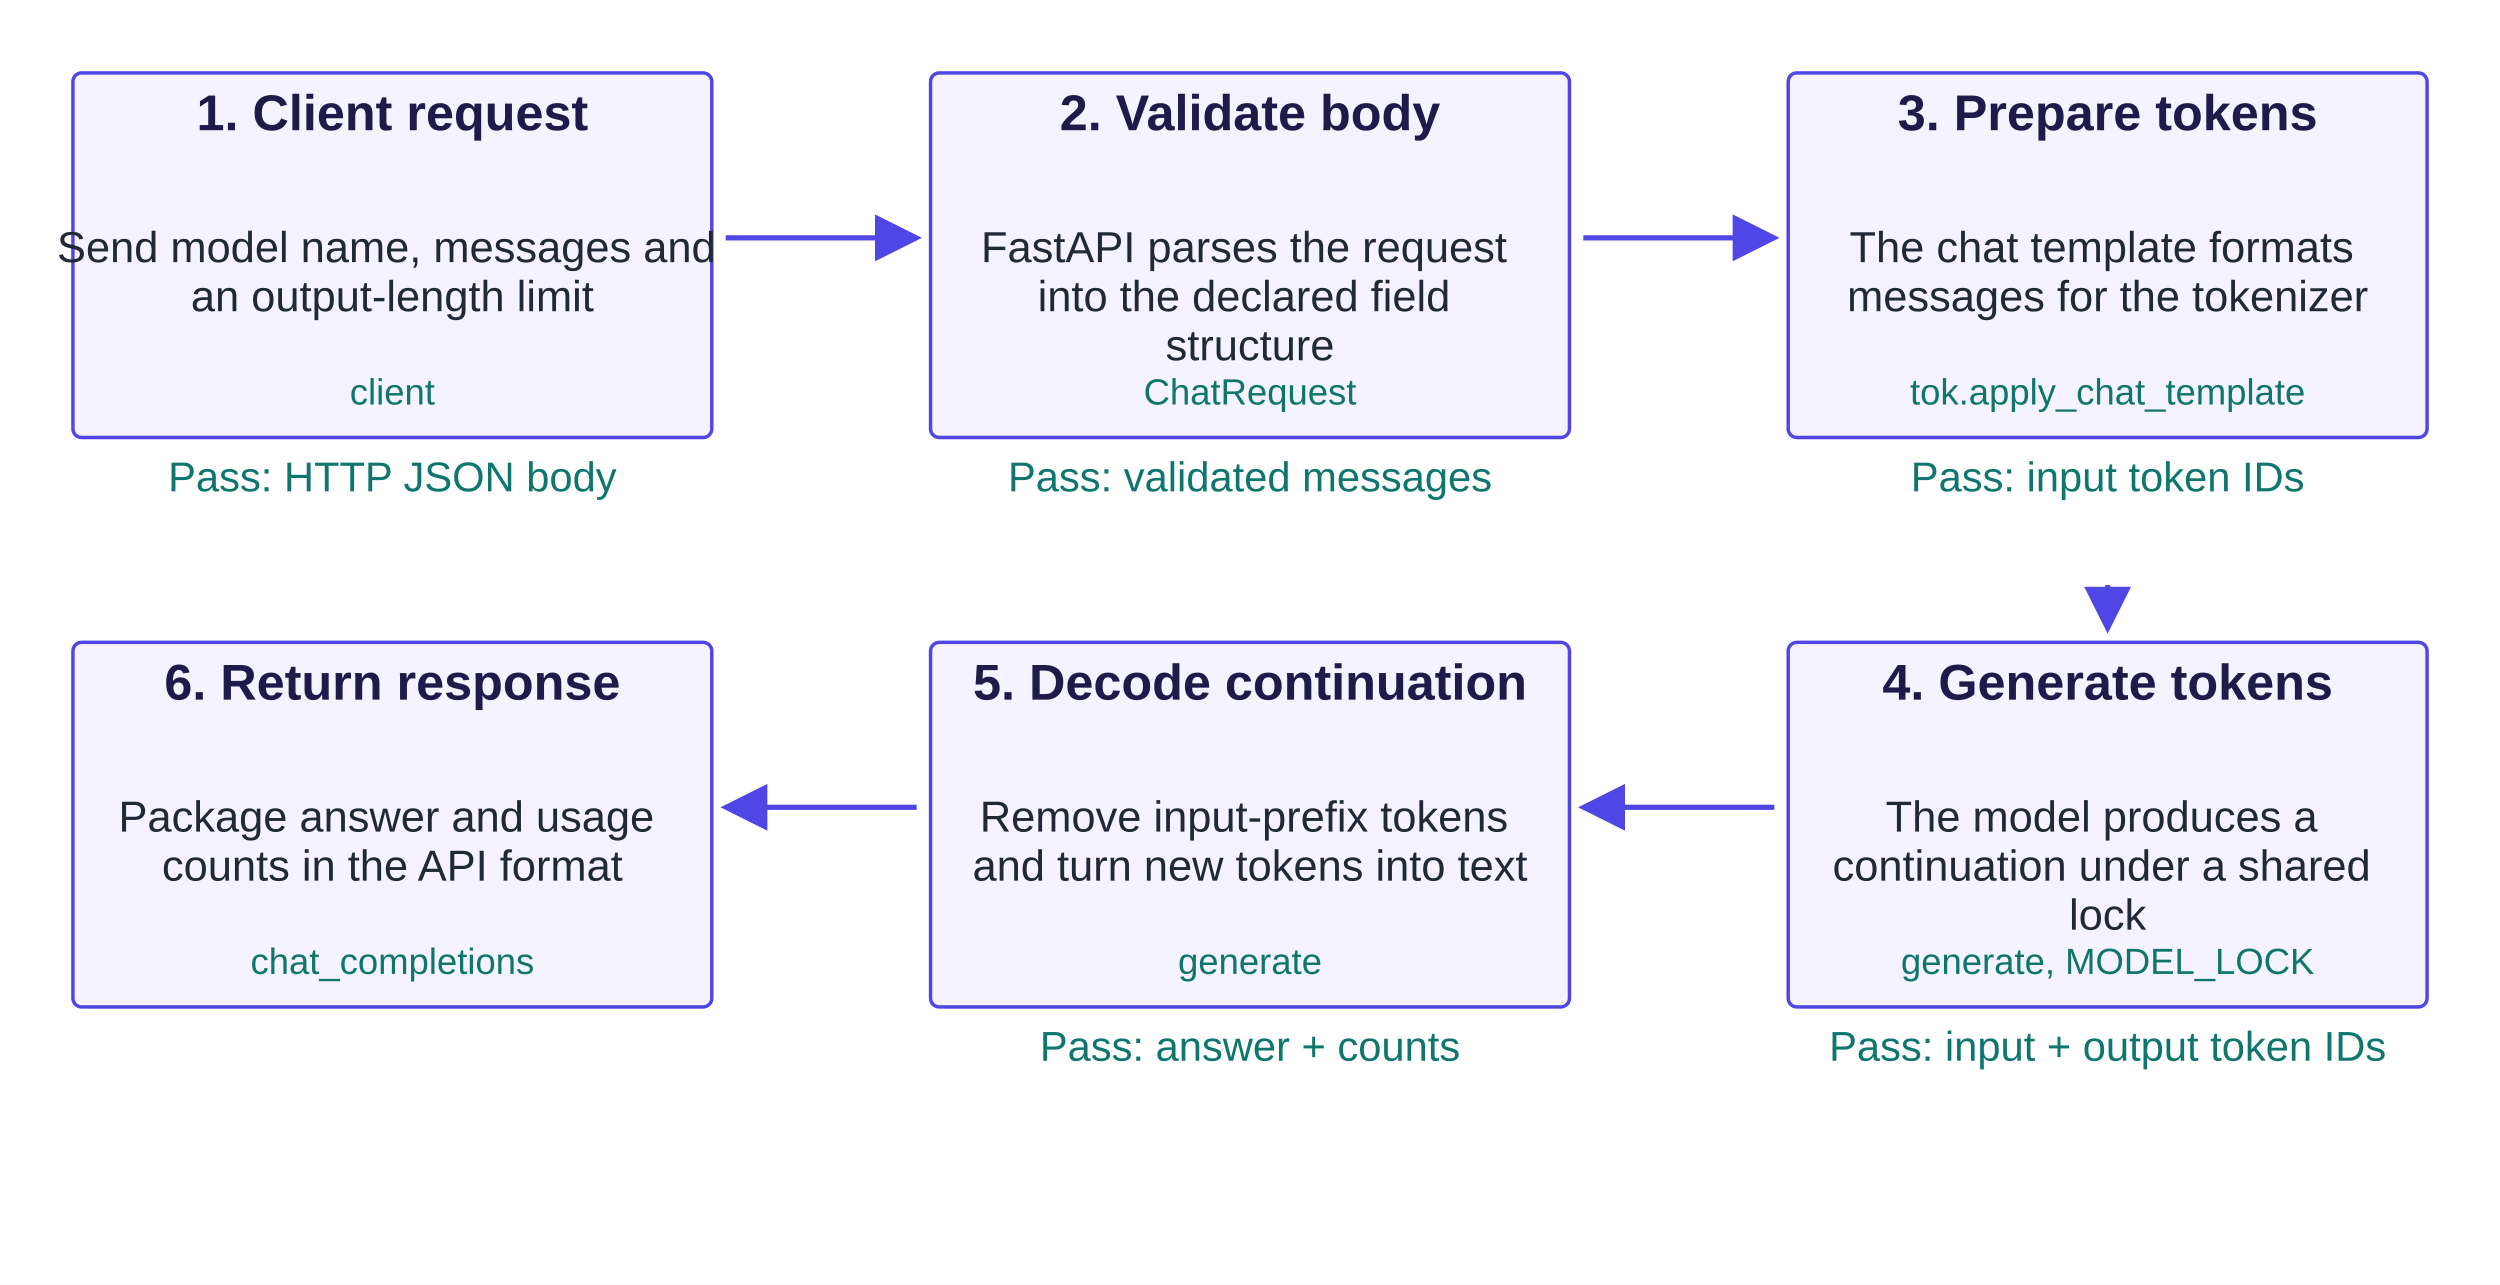
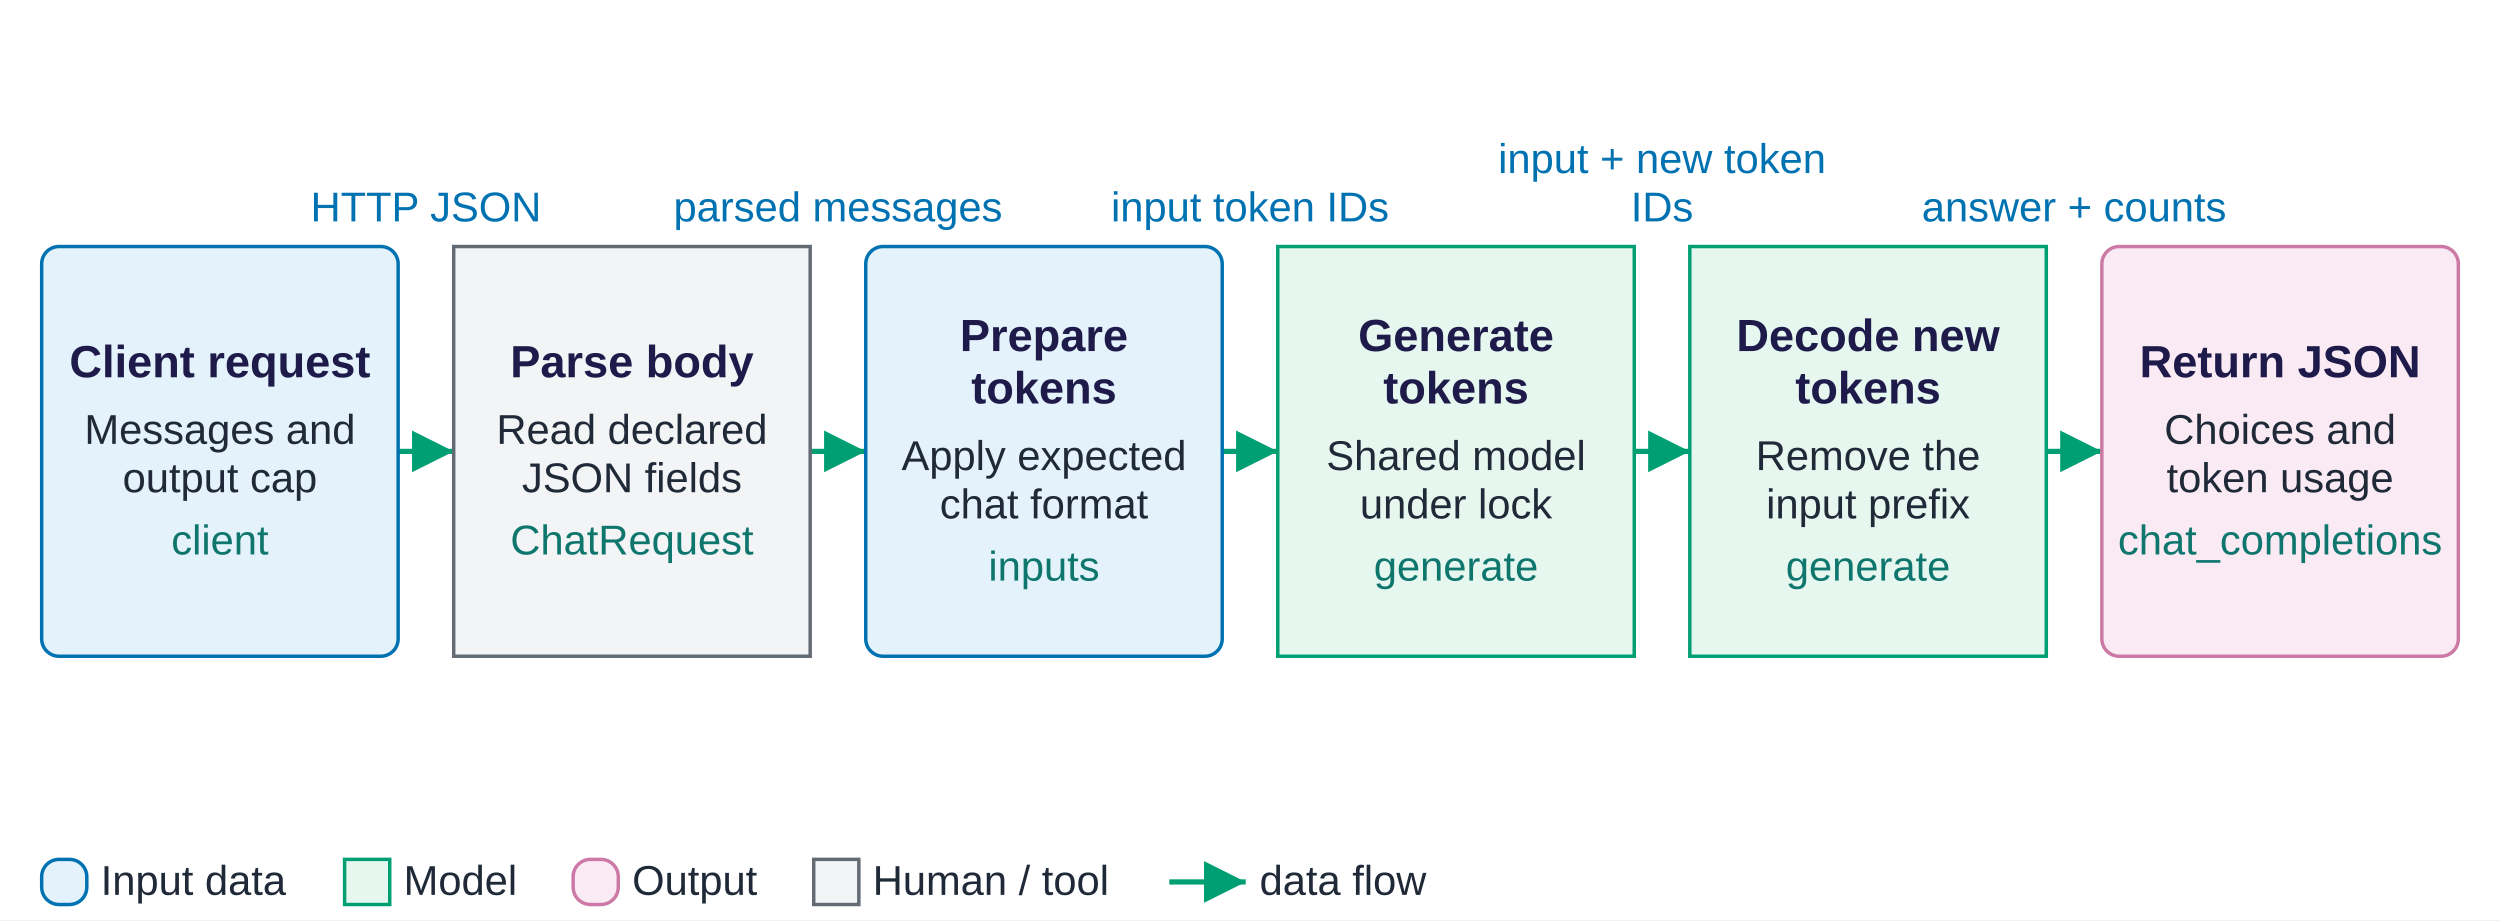
- <svg xmlns="http://www.w3.org/2000/svg" width="1440" height="740">
+ <svg xmlns="http://www.w3.org/2000/svg" width="1440" height="530" role="img">
  <rect width="100%" height="100%" fill="white" />
  <defs>
-     <marker id="arrow" markerWidth="9" markerHeight="9" refX="8" refY="4.5" orient="auto">
-       <path d="M0,0 L9,4.5 L0,9" fill="#4F46E5" />
+     <marker id="arrow009E73" markerWidth="8" markerHeight="8" refX="8" refY="4" orient="auto">
+       <path d="M0,0 L8,4 L0,8" fill="#009E73" />
    </marker>
  </defs>
-   <line x1="418" y1="137" x2="528" y2="137" stroke="#4F46E5" stroke-width="3" marker-end="url(#arrow)" />
-   <line x1="912" y1="137" x2="1022" y2="137" stroke="#4F46E5" stroke-width="3" marker-end="url(#arrow)" />
-   <line x1="1214" y1="337" x2="1214" y2="362" stroke="#4F46E5" stroke-width="3" marker-end="url(#arrow)" />
-   <line x1="1022" y1="465" x2="912" y2="465" stroke="#4F46E5" stroke-width="3" marker-end="url(#arrow)" />
-   <line x1="528" y1="465" x2="418" y2="465" stroke="#4F46E5" stroke-width="3" marker-end="url(#arrow)" />
-   <rect x="42" y="42" width="368" height="210" rx="5" fill="#F5F3FF" stroke="#4F46E5" stroke-width="2" />
-   <text font-family="Calibri,Arial,sans-serif" font-size="29" fill="#1E1B4B" font-weight="700" text-anchor="middle">
-     <tspan x="226" y="75">1. Client request</tspan>
+   <polyline points="229.333,260 261.333,260" fill="none" stroke="#009E73" stroke-width="3" marker-end="url(#arrow009E73)" />
+   <text font-family="Arial,sans-serif" font-size="24" fill="#0072B2" font-weight="400" text-anchor="middle">
+     <tspan x="245.333" y="127.52">HTTP JSON</tspan>
  </text>
-   <text font-family="Calibri,Arial,sans-serif" font-size="25" fill="#1F2937" font-weight="400" text-anchor="middle">
-     <tspan x="226" y="151">Send model name, messages and</tspan>
-     <tspan x="226" y="179.25">an output-length limit</tspan>
+   <polyline points="466.667,260 498.667,260" fill="none" stroke="#009E73" stroke-width="3" marker-end="url(#arrow009E73)" />
+   <text font-family="Arial,sans-serif" font-size="24" fill="#0072B2" font-weight="400" text-anchor="middle">
+     <tspan x="482.667" y="127.52">parsed messages</tspan>
  </text>
-   <text font-family="Calibri,Arial,sans-serif" font-size="21" fill="#0F766E" font-weight="400" text-anchor="middle">
-     <tspan x="226" y="233">client</tspan>
+   <polyline points="704,260 736,260" fill="none" stroke="#009E73" stroke-width="3" marker-end="url(#arrow009E73)" />
+   <text font-family="Arial,sans-serif" font-size="24" fill="#0072B2" font-weight="400" text-anchor="middle">
+     <tspan x="720" y="127.52">input token IDs</tspan>
  </text>
-   <text font-family="Calibri,Arial,sans-serif" font-size="24" fill="#0F766E" font-weight="400" text-anchor="middle">
-     <tspan x="226" y="283">Pass: HTTP JSON body</tspan>
+   <polyline points="941.333,260 973.333,260" fill="none" stroke="#009E73" stroke-width="3" marker-end="url(#arrow009E73)" />
+   <text font-family="Arial,sans-serif" font-size="24" fill="#0072B2" font-weight="400" text-anchor="middle">
+     <tspan x="957.333" y="99.68">input + new token</tspan>
  </text>
-   <rect x="536" y="42" width="368" height="210" rx="5" fill="#F5F3FF" stroke="#4F46E5" stroke-width="2" />
-   <text font-family="Calibri,Arial,sans-serif" font-size="29" fill="#1E1B4B" font-weight="700" text-anchor="middle">
-     <tspan x="720" y="75">2. Validate body</tspan>
+   <text font-family="Arial,sans-serif" font-size="24" fill="#0072B2" font-weight="400" text-anchor="middle">
+     <tspan x="957.333" y="127.52">IDs</tspan>
  </text>
-   <text font-family="Calibri,Arial,sans-serif" font-size="25" fill="#1F2937" font-weight="400" text-anchor="middle">
-     <tspan x="720" y="151">FastAPI parses the request</tspan>
-     <tspan x="720" y="179.25">into the declared field</tspan>
-     <tspan x="720" y="207.5">structure</tspan>
+   <polyline points="1178.667,260 1210.667,260" fill="none" stroke="#009E73" stroke-width="3" marker-end="url(#arrow009E73)" />
+   <text font-family="Arial,sans-serif" font-size="24" fill="#0072B2" font-weight="400" text-anchor="middle">
+     <tspan x="1194.667" y="127.52">answer + counts</tspan>
  </text>
-   <text font-family="Calibri,Arial,sans-serif" font-size="21" fill="#0F766E" font-weight="400" text-anchor="middle">
-     <tspan x="720" y="233">ChatRequest</tspan>
+   <rect x="24" y="142" width="205.333" height="236" rx="10" fill="#E4F2FB" stroke="#0072B2" stroke-width="2" />
+   <text font-family="Arial,sans-serif" font-size="26" fill="#1E1B4B" font-weight="700" text-anchor="middle">
+     <tspan x="126.667" y="217.3">Client request</tspan>
  </text>
-   <text font-family="Calibri,Arial,sans-serif" font-size="24" fill="#0F766E" font-weight="400" text-anchor="middle">
-     <tspan x="720" y="283">Pass: validated messages</tspan>
+   <text font-family="Arial,sans-serif" font-size="24" fill="#1F2937" font-weight="400" text-anchor="middle">
+     <tspan x="126.667" y="255.68">Messages and</tspan>
  </text>
-   <rect x="1030" y="42" width="368" height="210" rx="5" fill="#F5F3FF" stroke="#4F46E5" stroke-width="2" />
-   <text font-family="Calibri,Arial,sans-serif" font-size="29" fill="#1E1B4B" font-weight="700" text-anchor="middle">
-     <tspan x="1214" y="75">3. Prepare tokens</tspan>
+   <text font-family="Arial,sans-serif" font-size="24" fill="#1F2937" font-weight="400" text-anchor="middle">
+     <tspan x="126.667" y="283.52">output cap</tspan>
  </text>
-   <text font-family="Calibri,Arial,sans-serif" font-size="25" fill="#1F2937" font-weight="400" text-anchor="middle">
-     <tspan x="1214" y="151">The chat template formats</tspan>
-     <tspan x="1214" y="179.25">messages for the tokenizer</tspan>
+   <text font-family="Arial,sans-serif" font-size="24" fill="#0F766E" font-weight="400" text-anchor="middle">
+     <tspan x="126.667" y="319.36">client</tspan>
  </text>
-   <text font-family="Calibri,Arial,sans-serif" font-size="21" fill="#0F766E" font-weight="400" text-anchor="middle">
-     <tspan x="1214" y="233">tok.apply_chat_template</tspan>
+   <rect x="261.333" y="142" width="205.333" height="236" rx="0" fill="#F2F4F5" stroke="#626B73" stroke-width="2" />
+   <text font-family="Arial,sans-serif" font-size="26" fill="#1E1B4B" font-weight="700" text-anchor="middle">
+     <tspan x="364" y="217.3">Parse body</tspan>
  </text>
-   <text font-family="Calibri,Arial,sans-serif" font-size="24" fill="#0F766E" font-weight="400" text-anchor="middle">
-     <tspan x="1214" y="283">Pass: input token IDs</tspan>
+   <text font-family="Arial,sans-serif" font-size="24" fill="#1F2937" font-weight="400" text-anchor="middle">
+     <tspan x="364" y="255.68">Read declared</tspan>
  </text>
-   <rect x="1030" y="370" width="368" height="210" rx="5" fill="#F5F3FF" stroke="#4F46E5" stroke-width="2" />
-   <text font-family="Calibri,Arial,sans-serif" font-size="29" fill="#1E1B4B" font-weight="700" text-anchor="middle">
-     <tspan x="1214" y="403">4. Generate tokens</tspan>
+   <text font-family="Arial,sans-serif" font-size="24" fill="#1F2937" font-weight="400" text-anchor="middle">
+     <tspan x="364" y="283.52">JSON fields</tspan>
  </text>
-   <text font-family="Calibri,Arial,sans-serif" font-size="25" fill="#1F2937" font-weight="400" text-anchor="middle">
-     <tspan x="1214" y="479">The model produces a</tspan>
-     <tspan x="1214" y="507.25">continuation under a shared</tspan>
-     <tspan x="1214" y="535.5">lock</tspan>
+   <text font-family="Arial,sans-serif" font-size="24" fill="#0F766E" font-weight="400" text-anchor="middle">
+     <tspan x="364" y="319.36">ChatRequest</tspan>
  </text>
-   <text font-family="Calibri,Arial,sans-serif" font-size="21" fill="#0F766E" font-weight="400" text-anchor="middle">
-     <tspan x="1214" y="561">generate, MODEL_LOCK</tspan>
+   <rect x="498.667" y="142" width="205.333" height="236" rx="10" fill="#E4F2FB" stroke="#0072B2" stroke-width="2" />
+   <text font-family="Arial,sans-serif" font-size="26" fill="#1E1B4B" font-weight="700" text-anchor="middle">
+     <tspan x="601.333" y="202.22">Prepare</tspan>
  </text>
-   <text font-family="Calibri,Arial,sans-serif" font-size="24" fill="#0F766E" font-weight="400" text-anchor="middle">
-     <tspan x="1214" y="611">Pass: input + output token IDs</tspan>
+   <text font-family="Arial,sans-serif" font-size="26" fill="#1E1B4B" font-weight="700" text-anchor="middle">
+     <tspan x="601.333" y="232.38">tokens</tspan>
  </text>
-   <rect x="536" y="370" width="368" height="210" rx="5" fill="#F5F3FF" stroke="#4F46E5" stroke-width="2" />
-   <text font-family="Calibri,Arial,sans-serif" font-size="29" fill="#1E1B4B" font-weight="700" text-anchor="middle">
-     <tspan x="720" y="403">5. Decode continuation</tspan>
+   <text font-family="Arial,sans-serif" font-size="24" fill="#1F2937" font-weight="400" text-anchor="middle">
+     <tspan x="601.333" y="270.76">Apply expected</tspan>
  </text>
-   <text font-family="Calibri,Arial,sans-serif" font-size="25" fill="#1F2937" font-weight="400" text-anchor="middle">
-     <tspan x="720" y="479">Remove input-prefix tokens</tspan>
-     <tspan x="720" y="507.25">and turn new tokens into text</tspan>
+   <text font-family="Arial,sans-serif" font-size="24" fill="#1F2937" font-weight="400" text-anchor="middle">
+     <tspan x="601.333" y="298.6">chat format</tspan>
  </text>
-   <text font-family="Calibri,Arial,sans-serif" font-size="21" fill="#0F766E" font-weight="400" text-anchor="middle">
-     <tspan x="720" y="561">generate</tspan>
+   <text font-family="Arial,sans-serif" font-size="24" fill="#0F766E" font-weight="400" text-anchor="middle">
+     <tspan x="601.333" y="334.44">inputs</tspan>
  </text>
-   <text font-family="Calibri,Arial,sans-serif" font-size="24" fill="#0F766E" font-weight="400" text-anchor="middle">
-     <tspan x="720" y="611">Pass: answer + counts</tspan>
+   <rect x="736" y="142" width="205.333" height="236" rx="0" fill="#E5F7EF" stroke="#009E73" stroke-width="2" />
+   <text font-family="Arial,sans-serif" font-size="26" fill="#1E1B4B" font-weight="700" text-anchor="middle">
+     <tspan x="838.667" y="202.22">Generate</tspan>
  </text>
-   <rect x="42" y="370" width="368" height="210" rx="5" fill="#F5F3FF" stroke="#4F46E5" stroke-width="2" />
-   <text font-family="Calibri,Arial,sans-serif" font-size="29" fill="#1E1B4B" font-weight="700" text-anchor="middle">
-     <tspan x="226" y="403">6. Return response</tspan>
+   <text font-family="Arial,sans-serif" font-size="26" fill="#1E1B4B" font-weight="700" text-anchor="middle">
+     <tspan x="838.667" y="232.38">tokens</tspan>
  </text>
-   <text font-family="Calibri,Arial,sans-serif" font-size="25" fill="#1F2937" font-weight="400" text-anchor="middle">
-     <tspan x="226" y="479">Package answer and usage</tspan>
-     <tspan x="226" y="507.25">counts in the API format</tspan>
+   <text font-family="Arial,sans-serif" font-size="24" fill="#1F2937" font-weight="400" text-anchor="middle">
+     <tspan x="838.667" y="270.76">Shared model</tspan>
  </text>
-   <text font-family="Calibri,Arial,sans-serif" font-size="21" fill="#0F766E" font-weight="400" text-anchor="middle">
-     <tspan x="226" y="561">chat_completions</tspan>
+   <text font-family="Arial,sans-serif" font-size="24" fill="#1F2937" font-weight="400" text-anchor="middle">
+     <tspan x="838.667" y="298.6">under lock</tspan>
+   </text>
+   <text font-family="Arial,sans-serif" font-size="24" fill="#0F766E" font-weight="400" text-anchor="middle">
+     <tspan x="838.667" y="334.44">generate</tspan>
+   </text>
+   <rect x="973.333" y="142" width="205.333" height="236" rx="0" fill="#E5F7EF" stroke="#009E73" stroke-width="2" />
+   <text font-family="Arial,sans-serif" font-size="26" fill="#1E1B4B" font-weight="700" text-anchor="middle">
+     <tspan x="1076" y="202.22">Decode new</tspan>
+   </text>
+   <text font-family="Arial,sans-serif" font-size="26" fill="#1E1B4B" font-weight="700" text-anchor="middle">
+     <tspan x="1076" y="232.38">tokens</tspan>
+   </text>
+   <text font-family="Arial,sans-serif" font-size="24" fill="#1F2937" font-weight="400" text-anchor="middle">
+     <tspan x="1076" y="270.76">Remove the</tspan>
+   </text>
+   <text font-family="Arial,sans-serif" font-size="24" fill="#1F2937" font-weight="400" text-anchor="middle">
+     <tspan x="1076" y="298.6">input prefix</tspan>
+   </text>
+   <text font-family="Arial,sans-serif" font-size="24" fill="#0F766E" font-weight="400" text-anchor="middle">
+     <tspan x="1076" y="334.44">generate</tspan>
+   </text>
+   <rect x="1210.667" y="142" width="205.333" height="236" rx="10" fill="#F9EAF4" stroke="#CC79A7" stroke-width="2" />
+   <text font-family="Arial,sans-serif" font-size="26" fill="#1E1B4B" font-weight="700" text-anchor="middle">
+     <tspan x="1313.333" y="217.3">Return JSON</tspan>
+   </text>
+   <text font-family="Arial,sans-serif" font-size="24" fill="#1F2937" font-weight="400" text-anchor="middle">
+     <tspan x="1313.333" y="255.68">Choices and</tspan>
+   </text>
+   <text font-family="Arial,sans-serif" font-size="24" fill="#1F2937" font-weight="400" text-anchor="middle">
+     <tspan x="1313.333" y="283.52">token usage</tspan>
+   </text>
+   <text font-family="Arial,sans-serif" font-size="24" fill="#0F766E" font-weight="400" text-anchor="middle">
+     <tspan x="1313.333" y="319.36">chat_completions</tspan>
+   </text>
+   <rect x="24" y="495" width="26" height="26" rx="10" fill="#E4F2FB" stroke="#0072B2" stroke-width="2" />
+   <text font-family="Arial,sans-serif" font-size="24" fill="#1F2937" font-weight="400" text-anchor="start">
+     <tspan x="58" y="515.44">Input data</tspan>
+   </text>
+   <rect x="198.488" y="495" width="26" height="26" rx="0" fill="#E5F7EF" stroke="#009E73" stroke-width="2" />
+   <text font-family="Arial,sans-serif" font-size="24" fill="#1F2937" font-weight="400" text-anchor="start">
+     <tspan x="232.488" y="515.44">Model</tspan>
+   </text>
+   <rect x="330.128" y="495" width="26" height="26" rx="10" fill="#F9EAF4" stroke="#CC79A7" stroke-width="2" />
+   <text font-family="Arial,sans-serif" font-size="24" fill="#1F2937" font-weight="400" text-anchor="start">
+     <tspan x="364.128" y="515.44">Output</tspan>
+   </text>
+   <rect x="468.697" y="495" width="26" height="26" rx="0" fill="#F2F4F5" stroke="#626B73" stroke-width="2" />
+   <text font-family="Arial,sans-serif" font-size="24" fill="#1F2937" font-weight="400" text-anchor="start">
+     <tspan x="502.697" y="515.44">Human / tool</tspan>
+   </text>
+   <polyline points="673.515,508 717.515,508" fill="none" stroke="#009E73" stroke-width="3" marker-end="url(#arrow009E73)" />
+   <text font-family="Arial,sans-serif" font-size="24" fill="#1F2937" font-weight="400" text-anchor="start">
+     <tspan x="725.515" y="515.44">data flow</tspan>
  </text>
</svg>
